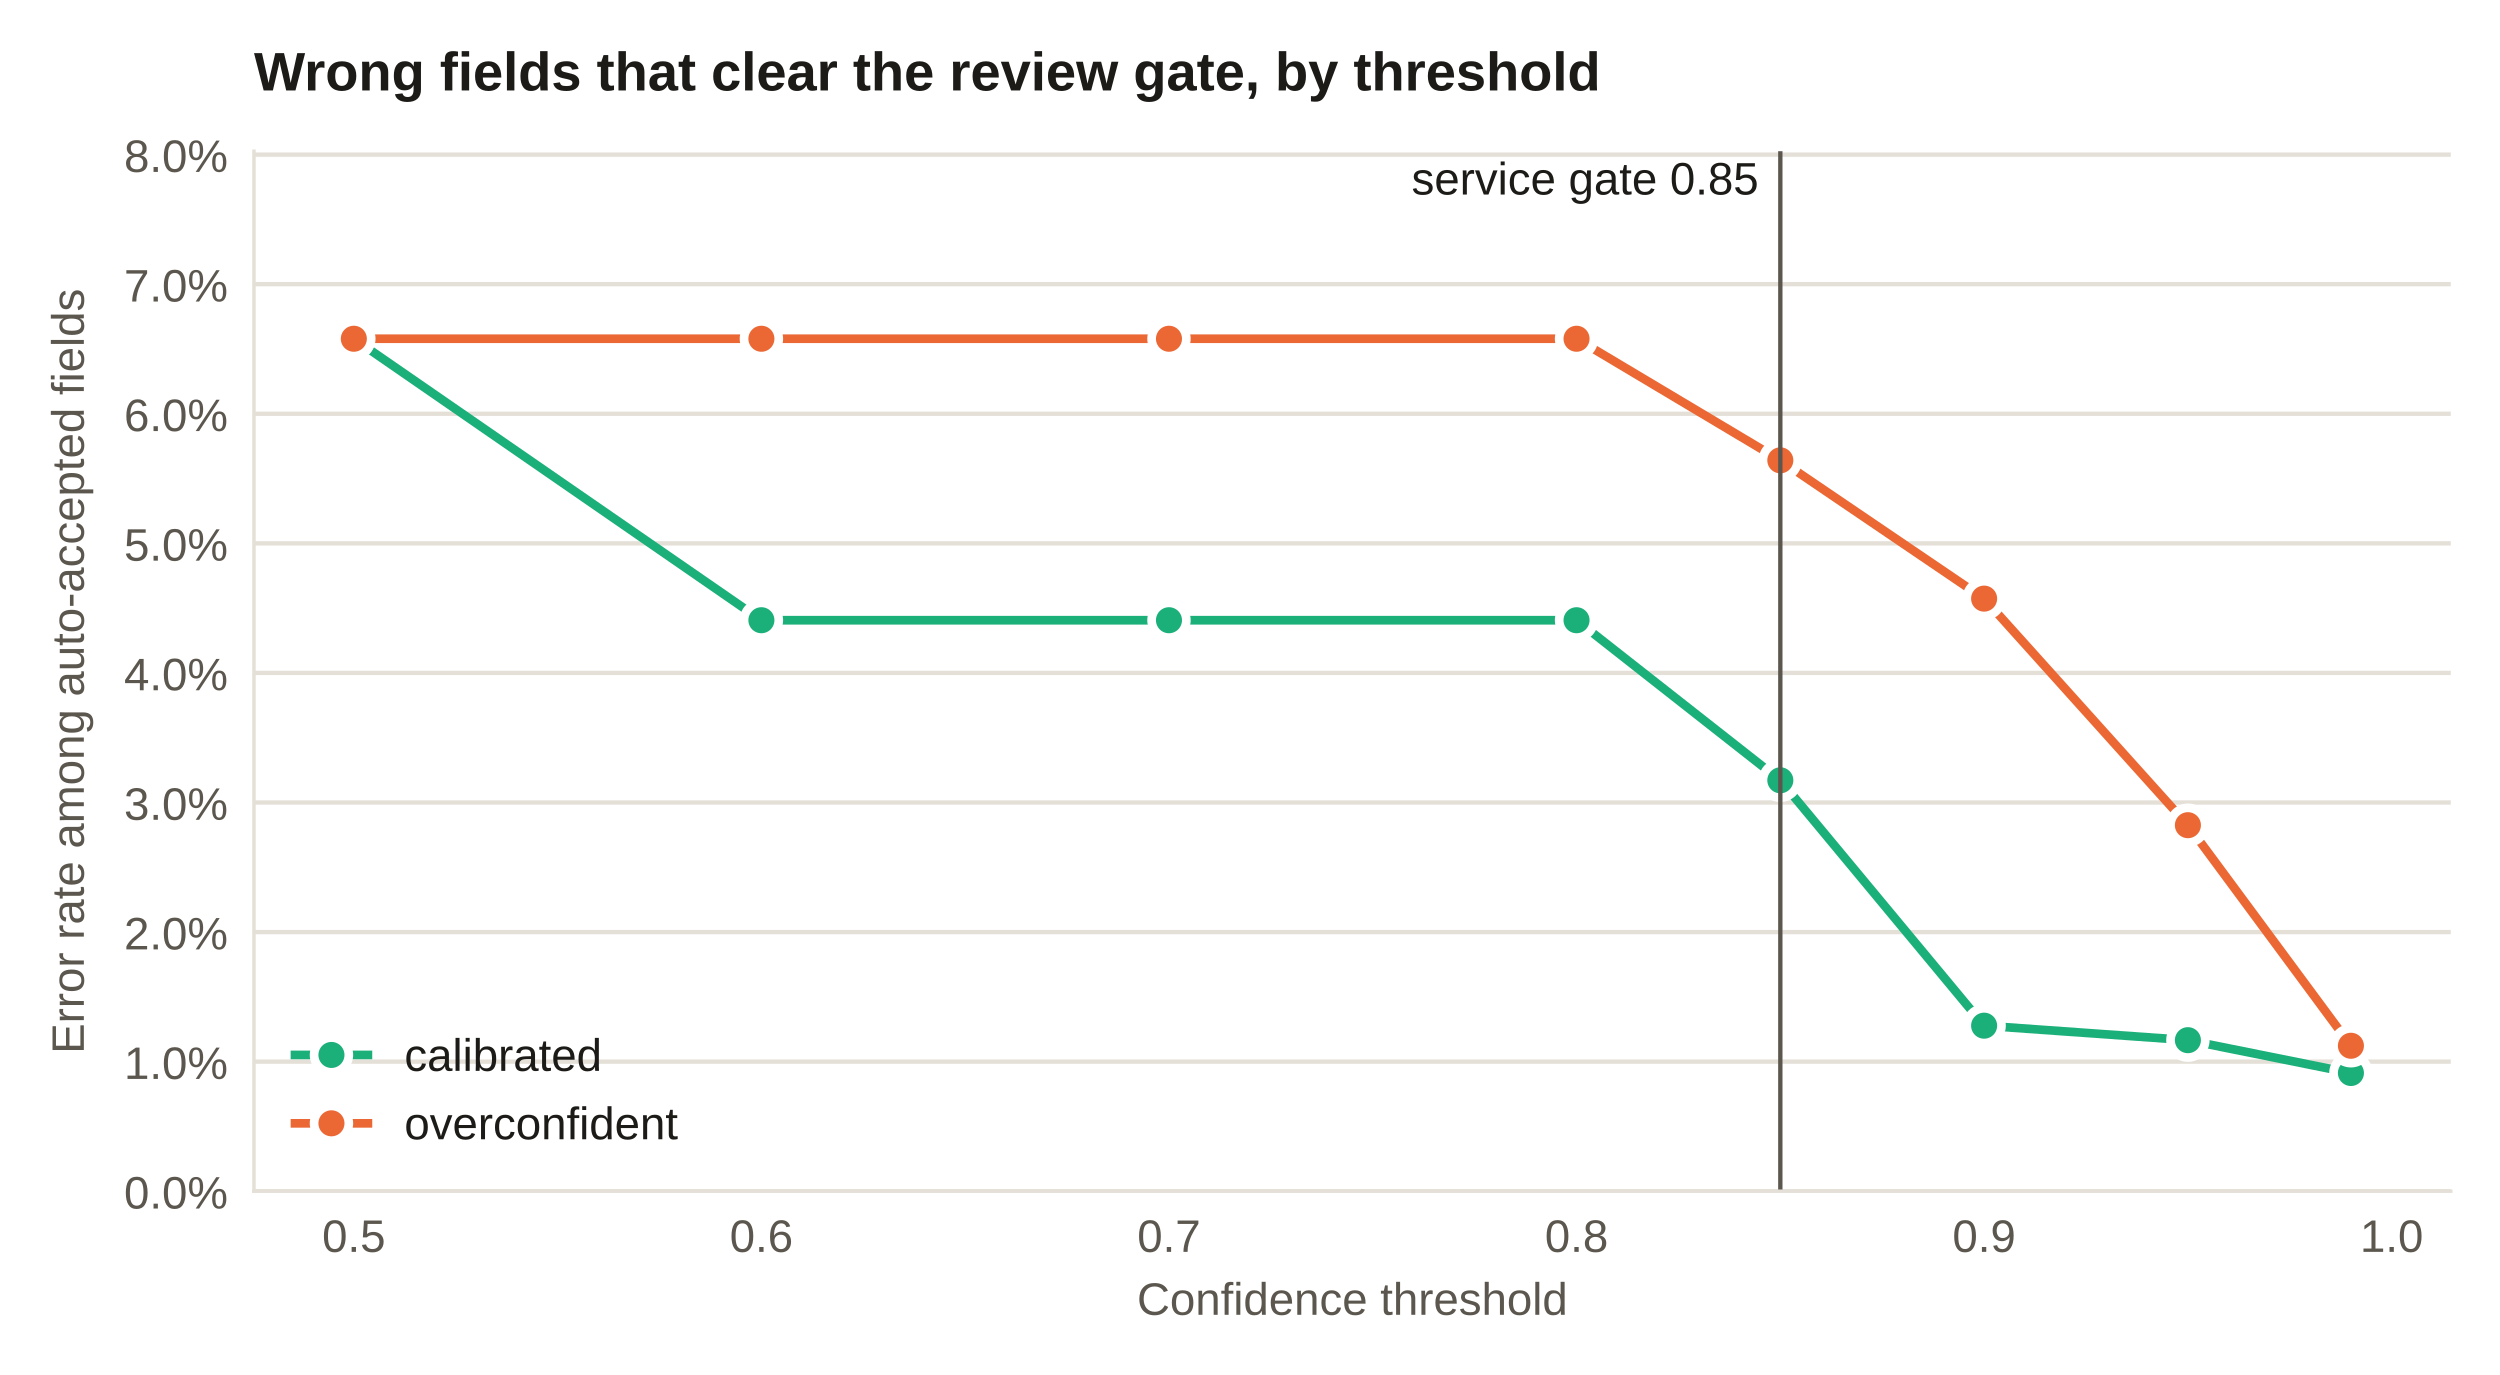
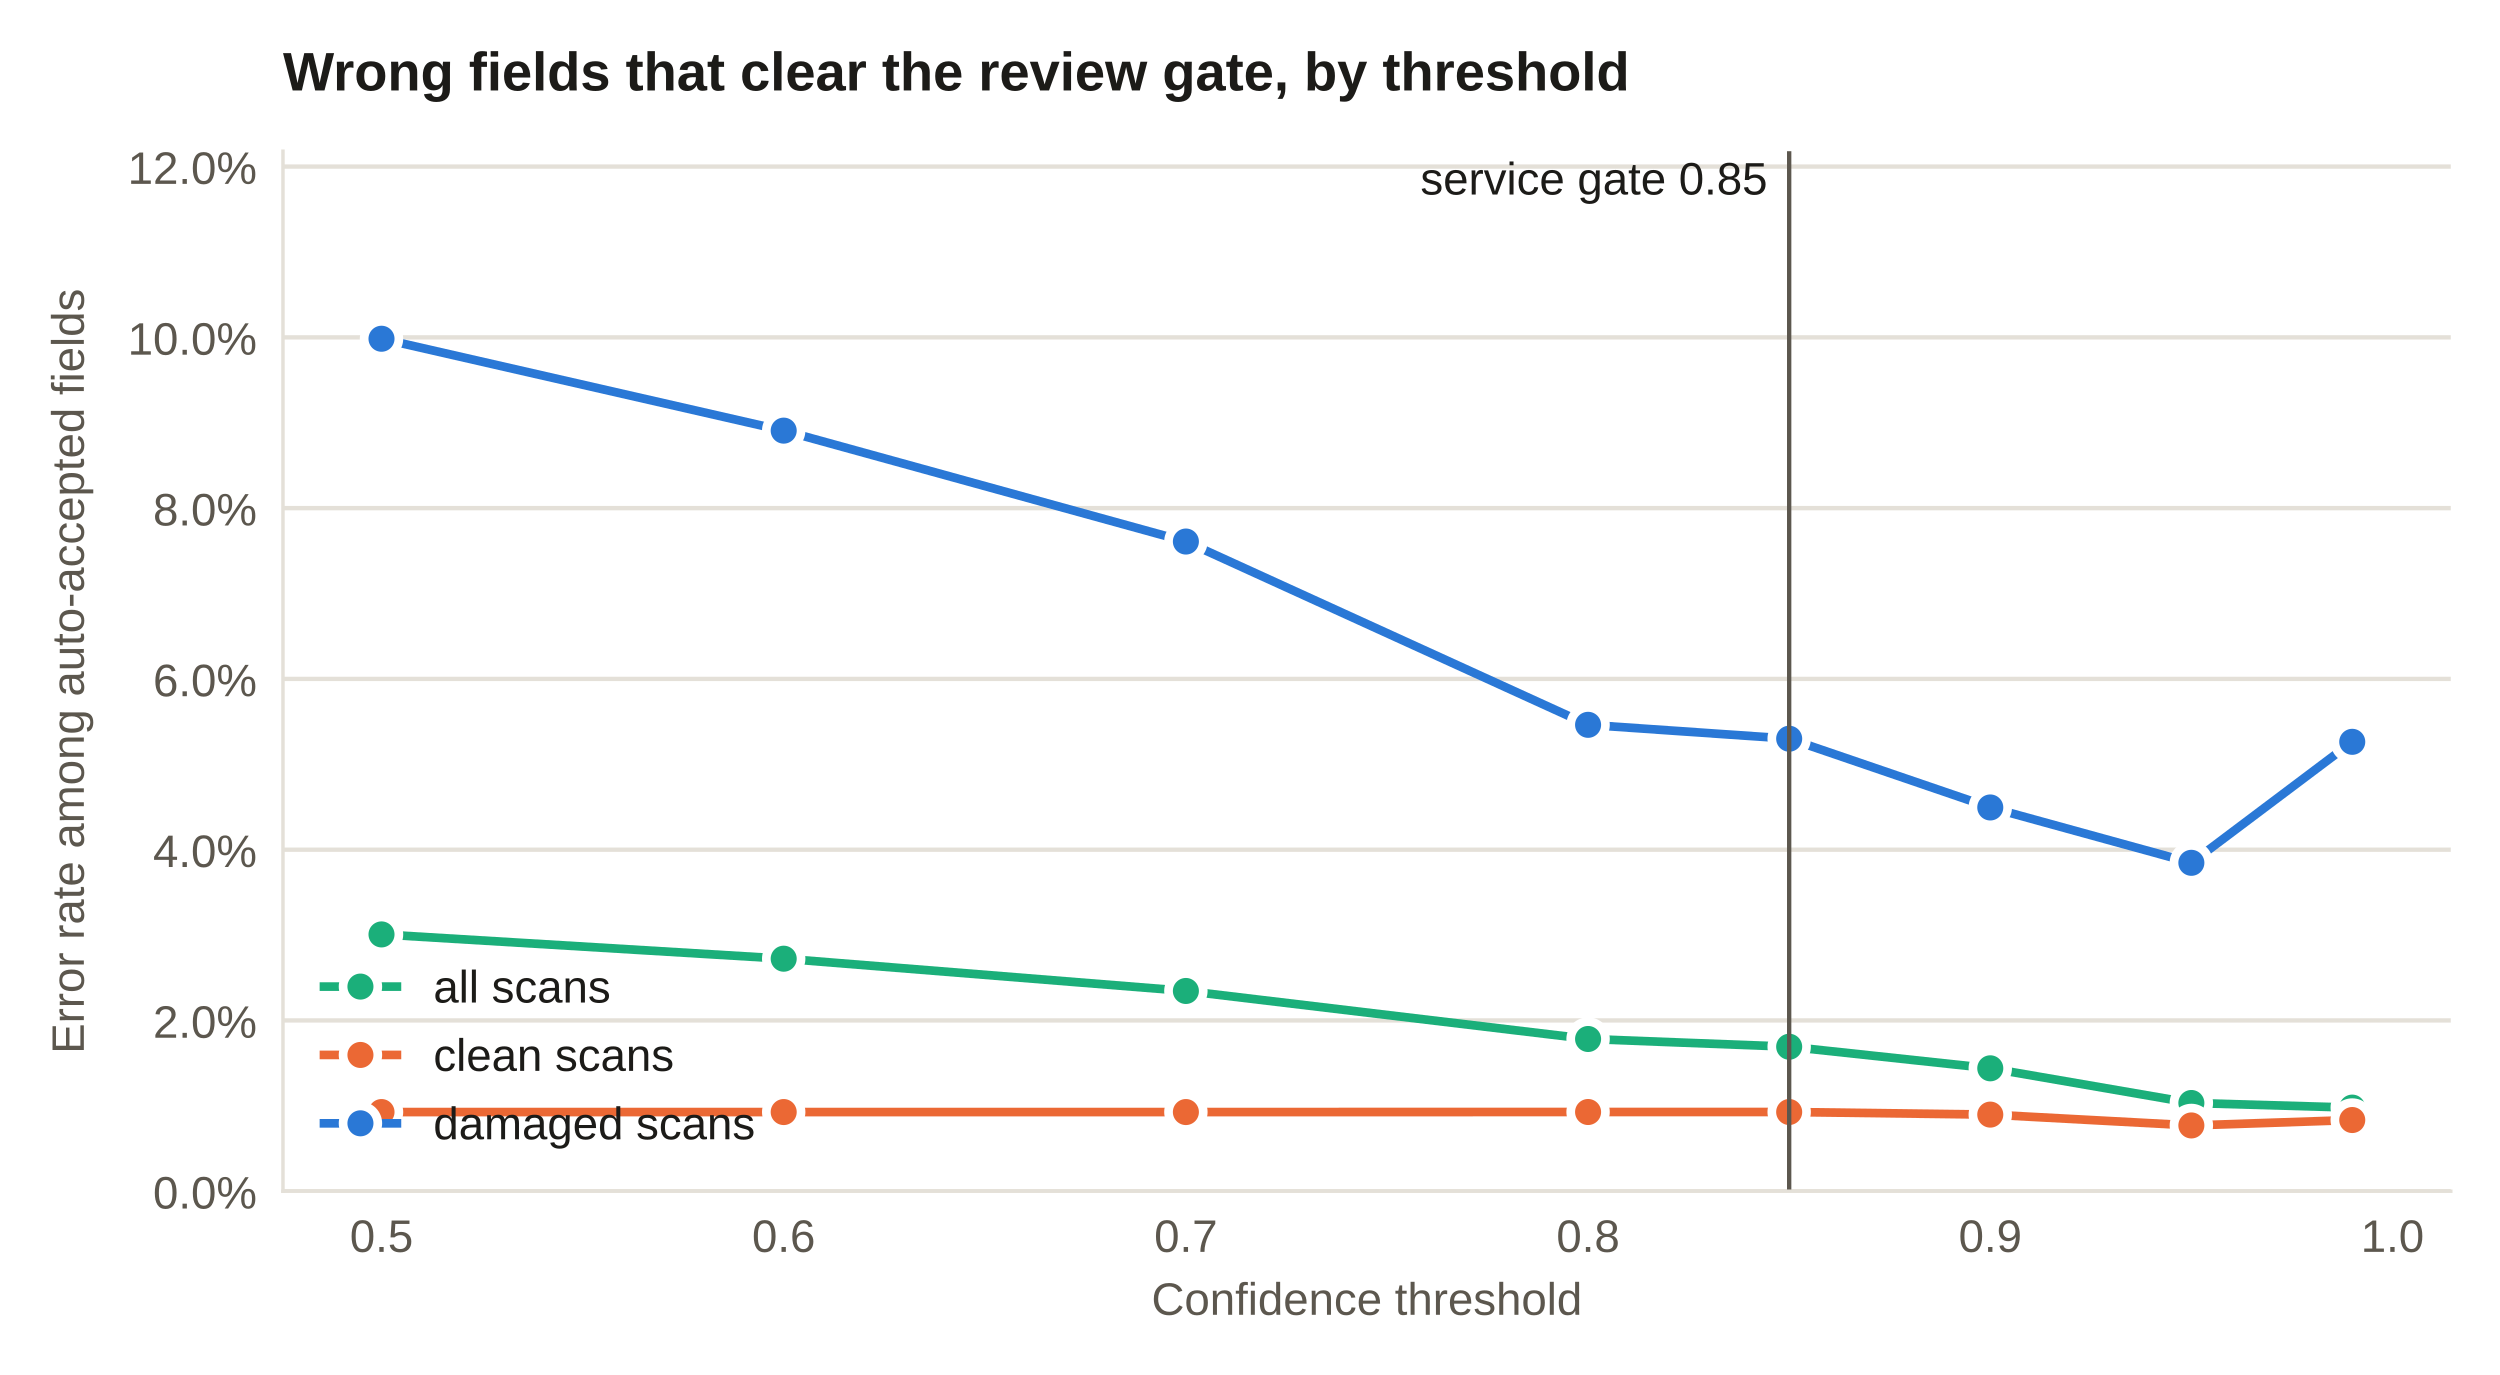
<svg xmlns="http://www.w3.org/2000/svg" xmlns:xlink="http://www.w3.org/1999/xlink" width="576pt" height="316.8pt" viewBox="0 0 576 316.8" version="1.1">
  <defs>
    <style type="text/css">*{stroke-linejoin: round; stroke-linecap: butt}</style>
  </defs>
  <g id="figure_1">
    <g id="patch_1">
      <path d="M 0 316.8 L 576 316.8 L 576 0 L 0 0 z " style="fill: #ffffff" />
    </g>
    <g id="axes_1">
      <g id="patch_2">
-         <path d="M 58.516 274.459 L 564.66 274.459 L 564.66 34.838 L 58.516 34.838 z " style="fill: #ffffff" />
+         <path d="M 65.196 274.459 L 564.66 274.459 L 564.66 34.838 L 65.196 34.838 z " style="fill: #ffffff" />
      </g>
      <g id="matplotlib.axis_1">
        <g id="xtick_1">
          <g id="line2d_1" />
          <g id="text_1">
-             <text style="font-size: 10.5px; font-family: 'IBM Plex Sans', 'Helvetica Neue', Arial, sans-serif; text-anchor: middle; fill: #5c574e" x="81.522" y="288.437" transform="rotate(-0 81.5223 288.4367)">0.5</text>
+             <text style="font-size: 10.5px; font-family: 'IBM Plex Sans', 'Helvetica Neue', Arial, sans-serif; text-anchor: middle; fill: #5c574e" x="87.899" y="288.437" transform="rotate(-0 87.89926 288.4367)">0.5</text>
          </g>
        </g>
        <g id="xtick_2">
          <g id="line2d_2" />
          <g id="text_2">
-             <text style="font-size: 10.5px; font-family: 'IBM Plex Sans', 'Helvetica Neue', Arial, sans-serif; text-anchor: middle; fill: #5c574e" x="175.427" y="288.437" transform="rotate(-0 175.4266 288.4367)">0.6</text>
+             <text style="font-size: 10.5px; font-family: 'IBM Plex Sans', 'Helvetica Neue', Arial, sans-serif; text-anchor: middle; fill: #5c574e" x="180.564" y="288.437" transform="rotate(-0 180.5641 288.4367)">0.6</text>
          </g>
        </g>
        <g id="xtick_3">
          <g id="line2d_3" />
          <g id="text_3">
-             <text style="font-size: 10.5px; font-family: 'IBM Plex Sans', 'Helvetica Neue', Arial, sans-serif; text-anchor: middle; fill: #5c574e" x="269.331" y="288.437" transform="rotate(-0 269.3309 288.4367)">0.7</text>
+             <text style="font-size: 10.5px; font-family: 'IBM Plex Sans', 'Helvetica Neue', Arial, sans-serif; text-anchor: middle; fill: #5c574e" x="273.229" y="288.437" transform="rotate(-0 273.229 288.4367)">0.7</text>
          </g>
        </g>
        <g id="xtick_4">
          <g id="line2d_4" />
          <g id="text_4">
-             <text style="font-size: 10.5px; font-family: 'IBM Plex Sans', 'Helvetica Neue', Arial, sans-serif; text-anchor: middle; fill: #5c574e" x="363.235" y="288.437" transform="rotate(-0 363.2352 288.4367)">0.8</text>
+             <text style="font-size: 10.5px; font-family: 'IBM Plex Sans', 'Helvetica Neue', Arial, sans-serif; text-anchor: middle; fill: #5c574e" x="365.894" y="288.437" transform="rotate(-0 365.8939 288.4367)">0.8</text>
          </g>
        </g>
        <g id="xtick_5">
          <g id="line2d_5" />
          <g id="text_5">
-             <text style="font-size: 10.5px; font-family: 'IBM Plex Sans', 'Helvetica Neue', Arial, sans-serif; text-anchor: middle; fill: #5c574e" x="457.14" y="288.437" transform="rotate(-0 457.1396 288.4367)">0.9</text>
+             <text style="font-size: 10.5px; font-family: 'IBM Plex Sans', 'Helvetica Neue', Arial, sans-serif; text-anchor: middle; fill: #5c574e" x="458.559" y="288.437" transform="rotate(-0 458.5587 288.4367)">0.9</text>
          </g>
        </g>
        <g id="xtick_6">
          <g id="line2d_6" />
          <g id="text_6">
-             <text style="font-size: 10.5px; font-family: 'IBM Plex Sans', 'Helvetica Neue', Arial, sans-serif; text-anchor: middle; fill: #5c574e" x="551.044" y="288.437" transform="rotate(-0 551.0439 288.4367)">1.0</text>
+             <text style="font-size: 10.5px; font-family: 'IBM Plex Sans', 'Helvetica Neue', Arial, sans-serif; text-anchor: middle; fill: #5c574e" x="551.224" y="288.437" transform="rotate(-0 551.2236 288.4367)">1.0</text>
          </g>
        </g>
        <g id="text_7">
-           <text style="font-size: 10.5px; font-family: 'IBM Plex Sans', 'Helvetica Neue', Arial, sans-serif; text-anchor: middle; fill: #5c574e" x="311.588" y="302.938" transform="rotate(-0 311.5879 302.9375)">Confidence threshold</text>
+           <text style="font-size: 10.5px; font-family: 'IBM Plex Sans', 'Helvetica Neue', Arial, sans-serif; text-anchor: middle; fill: #5c574e" x="314.928" y="302.938" transform="rotate(-0 314.9282 302.9375)">Confidence threshold</text>
        </g>
      </g>
      <g id="matplotlib.axis_2">
        <g id="ytick_1">
          <g id="line2d_7">
-             <path d="M 58.516 274.459 L 564.66 274.459 " clip-path="url(#pab398793ca)" style="fill: none; stroke: #e4e0d8; stroke-linecap: square" />
+             <path d="M 65.196 274.459 L 564.66 274.459 " clip-path="url(#p5b985f33a4)" style="fill: none; stroke: #e4e0d8; stroke-linecap: square" />
          </g>
          <g id="line2d_8" />
          <g id="text_8">
-             <text style="font-size: 10.5px; font-family: 'IBM Plex Sans', 'Helvetica Neue', Arial, sans-serif; text-anchor: end; fill: #5c574e" x="52.516" y="278.448" transform="rotate(-0 52.51574 278.4479)">0.0%</text>
+             <text style="font-size: 10.5px; font-family: 'IBM Plex Sans', 'Helvetica Neue', Arial, sans-serif; text-anchor: end; fill: #5c574e" x="59.196" y="278.448" transform="rotate(-0 59.19637 278.4479)">0.0%</text>
          </g>
        </g>
        <g id="ytick_2">
          <g id="line2d_9">
-             <path d="M 58.516 244.605 L 564.66 244.605 " clip-path="url(#pab398793ca)" style="fill: none; stroke: #e4e0d8; stroke-linecap: square" />
+             <path d="M 65.196 235.113 L 564.66 235.113 " clip-path="url(#p5b985f33a4)" style="fill: none; stroke: #e4e0d8; stroke-linecap: square" />
          </g>
          <g id="line2d_10" />
          <g id="text_9">
-             <text style="font-size: 10.5px; font-family: 'IBM Plex Sans', 'Helvetica Neue', Arial, sans-serif; text-anchor: end; fill: #5c574e" x="52.516" y="248.594" transform="rotate(-0 52.51574 248.5935)">1.0%</text>
+             <text style="font-size: 10.5px; font-family: 'IBM Plex Sans', 'Helvetica Neue', Arial, sans-serif; text-anchor: end; fill: #5c574e" x="59.196" y="239.101" transform="rotate(-0 59.19637 239.1014)">2.0%</text>
          </g>
        </g>
        <g id="ytick_3">
          <g id="line2d_11">
-             <path d="M 58.516 214.75 L 564.66 214.75 " clip-path="url(#pab398793ca)" style="fill: none; stroke: #e4e0d8; stroke-linecap: square" />
+             <path d="M 65.196 195.766 L 564.66 195.766 " clip-path="url(#p5b985f33a4)" style="fill: none; stroke: #e4e0d8; stroke-linecap: square" />
          </g>
          <g id="line2d_12" />
          <g id="text_10">
-             <text style="font-size: 10.5px; font-family: 'IBM Plex Sans', 'Helvetica Neue', Arial, sans-serif; text-anchor: end; fill: #5c574e" x="52.516" y="218.739" transform="rotate(-0 52.51574 218.7391)">2.0%</text>
+             <text style="font-size: 10.5px; font-family: 'IBM Plex Sans', 'Helvetica Neue', Arial, sans-serif; text-anchor: end; fill: #5c574e" x="59.196" y="199.755" transform="rotate(-0 59.19637 199.7548)">4.0%</text>
          </g>
        </g>
        <g id="ytick_4">
          <g id="line2d_13">
-             <path d="M 58.516 184.896 L 564.66 184.896 " clip-path="url(#pab398793ca)" style="fill: none; stroke: #e4e0d8; stroke-linecap: square" />
+             <path d="M 65.196 156.42 L 564.66 156.42 " clip-path="url(#p5b985f33a4)" style="fill: none; stroke: #e4e0d8; stroke-linecap: square" />
          </g>
          <g id="line2d_14" />
          <g id="text_11">
-             <text style="font-size: 10.5px; font-family: 'IBM Plex Sans', 'Helvetica Neue', Arial, sans-serif; text-anchor: end; fill: #5c574e" x="52.516" y="188.885" transform="rotate(-0 52.51574 188.8846)">3.0%</text>
+             <text style="font-size: 10.5px; font-family: 'IBM Plex Sans', 'Helvetica Neue', Arial, sans-serif; text-anchor: end; fill: #5c574e" x="59.196" y="160.408" transform="rotate(-0 59.19637 160.4083)">6.0%</text>
          </g>
        </g>
        <g id="ytick_5">
          <g id="line2d_15">
-             <path d="M 58.516 155.041 L 564.66 155.041 " clip-path="url(#pab398793ca)" style="fill: none; stroke: #e4e0d8; stroke-linecap: square" />
+             <path d="M 65.196 117.073 L 564.66 117.073 " clip-path="url(#p5b985f33a4)" style="fill: none; stroke: #e4e0d8; stroke-linecap: square" />
          </g>
          <g id="line2d_16" />
          <g id="text_12">
-             <text style="font-size: 10.5px; font-family: 'IBM Plex Sans', 'Helvetica Neue', Arial, sans-serif; text-anchor: end; fill: #5c574e" x="52.516" y="159.03" transform="rotate(-0 52.51574 159.0302)">4.0%</text>
+             <text style="font-size: 10.5px; font-family: 'IBM Plex Sans', 'Helvetica Neue', Arial, sans-serif; text-anchor: end; fill: #5c574e" x="59.196" y="121.062" transform="rotate(-0 59.19637 121.0618)">8.0%</text>
          </g>
        </g>
        <g id="ytick_6">
          <g id="line2d_17">
-             <path d="M 58.516 125.187 L 564.66 125.187 " clip-path="url(#pab398793ca)" style="fill: none; stroke: #e4e0d8; stroke-linecap: square" />
+             <path d="M 65.196 77.726 L 564.66 77.726 " clip-path="url(#p5b985f33a4)" style="fill: none; stroke: #e4e0d8; stroke-linecap: square" />
          </g>
          <g id="line2d_18" />
          <g id="text_13">
-             <text style="font-size: 10.5px; font-family: 'IBM Plex Sans', 'Helvetica Neue', Arial, sans-serif; text-anchor: end; fill: #5c574e" x="52.516" y="129.176" transform="rotate(-0 52.51574 129.1758)">5.0%</text>
+             <text style="font-size: 10.5px; font-family: 'IBM Plex Sans', 'Helvetica Neue', Arial, sans-serif; text-anchor: end; fill: #5c574e" x="59.196" y="81.715" transform="rotate(-0 59.19637 81.7152)">10.0%</text>
          </g>
        </g>
        <g id="ytick_7">
          <g id="line2d_19">
-             <path d="M 58.516 95.333 L 564.66 95.333 " clip-path="url(#pab398793ca)" style="fill: none; stroke: #e4e0d8; stroke-linecap: square" />
+             <path d="M 65.196 38.38 L 564.66 38.38 " clip-path="url(#p5b985f33a4)" style="fill: none; stroke: #e4e0d8; stroke-linecap: square" />
          </g>
          <g id="line2d_20" />
          <g id="text_14">
-             <text style="font-size: 10.5px; font-family: 'IBM Plex Sans', 'Helvetica Neue', Arial, sans-serif; text-anchor: end; fill: #5c574e" x="52.516" y="99.321" transform="rotate(-0 52.51574 99.32133)">6.0%</text>
-           </g>
-         </g>
-         <g id="ytick_8">
-           <g id="line2d_21">
-             <path d="M 58.516 65.478 L 564.66 65.478 " clip-path="url(#pab398793ca)" style="fill: none; stroke: #e4e0d8; stroke-linecap: square" />
-           </g>
-           <g id="line2d_22" />
-           <g id="text_15">
-             <text style="font-size: 10.5px; font-family: 'IBM Plex Sans', 'Helvetica Neue', Arial, sans-serif; text-anchor: end; fill: #5c574e" x="52.516" y="69.467" transform="rotate(-0 52.51574 69.4669)">7.0%</text>
-           </g>
-         </g>
-         <g id="ytick_9">
-           <g id="line2d_23">
-             <path d="M 58.516 35.624 L 564.66 35.624 " clip-path="url(#pab398793ca)" style="fill: none; stroke: #e4e0d8; stroke-linecap: square" />
-           </g>
-           <g id="line2d_24" />
-           <g id="text_16">
-             <text style="font-size: 10.5px; font-family: 'IBM Plex Sans', 'Helvetica Neue', Arial, sans-serif; text-anchor: end; fill: #5c574e" x="52.516" y="39.612" transform="rotate(-0 52.51574 39.61246)">8.0%</text>
-           </g>
-         </g>
-         <g id="text_17">
+             <text style="font-size: 10.5px; font-family: 'IBM Plex Sans', 'Helvetica Neue', Arial, sans-serif; text-anchor: end; fill: #5c574e" x="59.196" y="42.369" transform="rotate(-0 59.19637 42.36865)">12.0%</text>
+           </g>
+         </g>
+         <g id="text_15">
          <text style="font-size: 10.5px; font-family: 'IBM Plex Sans', 'Helvetica Neue', Arial, sans-serif; text-anchor: middle; fill: #5c574e" x="19.318" y="154.649" transform="rotate(-90 19.31836 154.6486)">Error rate among auto-accepted fields</text>
        </g>
      </g>
-       <g id="line2d_25">
-         <path d="M 81.522 78.048 L 175.427 142.901 L 269.331 142.901 L 363.235 142.901 L 410.187 179.783 L 457.14 236.316 L 504.092 239.657 L 541.653 247.22 " clip-path="url(#pab398793ca)" style="fill: none; stroke: #1baf7a; stroke-width: 2; stroke-linecap: square" />
+       <g id="line2d_21">
+         <path d="M 87.899 215.291 L 180.564 220.886 L 273.229 228.32 L 365.894 239.384 L 412.226 241.168 L 458.559 246.14 L 504.891 254.13 L 541.957 255.194 " clip-path="url(#p5b985f33a4)" style="fill: none; stroke: #1baf7a; stroke-width: 2; stroke-linecap: square" />
        <defs>
          <path id="mad7217b01d" d="M 0 4 C 1.061 4 2.078 3.579 2.828 2.828 C 3.579 2.078 4 1.061 4 0 C 4 -1.061 3.579 -2.078 2.828 -2.828 C 2.078 -3.579 1.061 -4 0 -4 C -1.061 -4 -2.078 -3.579 -2.828 -2.828 C -3.579 -2.078 -4 -1.061 -4 0 C -4 1.061 -3.579 2.078 -2.828 2.828 C -2.078 3.579 -1.061 4 0 4 z " style="stroke: #ffffff; stroke-width: 2" />
        </defs>
-         <g clip-path="url(#pab398793ca)">
-           <use xlink:href="#mad7217b01d" x="81.522" y="78.048" style="fill: #1baf7a; stroke: #ffffff; stroke-width: 2" />
-           <use xlink:href="#mad7217b01d" x="175.427" y="142.901" style="fill: #1baf7a; stroke: #ffffff; stroke-width: 2" />
-           <use xlink:href="#mad7217b01d" x="269.331" y="142.901" style="fill: #1baf7a; stroke: #ffffff; stroke-width: 2" />
-           <use xlink:href="#mad7217b01d" x="363.235" y="142.901" style="fill: #1baf7a; stroke: #ffffff; stroke-width: 2" />
-           <use xlink:href="#mad7217b01d" x="410.187" y="179.783" style="fill: #1baf7a; stroke: #ffffff; stroke-width: 2" />
-           <use xlink:href="#mad7217b01d" x="457.14" y="236.316" style="fill: #1baf7a; stroke: #ffffff; stroke-width: 2" />
-           <use xlink:href="#mad7217b01d" x="504.092" y="239.657" style="fill: #1baf7a; stroke: #ffffff; stroke-width: 2" />
-           <use xlink:href="#mad7217b01d" x="541.653" y="247.22" style="fill: #1baf7a; stroke: #ffffff; stroke-width: 2" />
-         </g>
-       </g>
-       <g id="line2d_26">
-         <path d="M 81.522 78.048 L 175.427 78.048 L 269.331 78.048 L 363.235 78.048 L 410.187 106.061 L 457.14 137.923 L 504.092 190.125 L 541.653 240.944 " clip-path="url(#pab398793ca)" style="fill: none; stroke: #eb6834; stroke-width: 2; stroke-linecap: square" />
+         <g clip-path="url(#p5b985f33a4)">
+           <use xlink:href="#mad7217b01d" x="87.899" y="215.291" style="fill: #1baf7a; stroke: #ffffff; stroke-width: 2" />
+           <use xlink:href="#mad7217b01d" x="180.564" y="220.886" style="fill: #1baf7a; stroke: #ffffff; stroke-width: 2" />
+           <use xlink:href="#mad7217b01d" x="273.229" y="228.32" style="fill: #1baf7a; stroke: #ffffff; stroke-width: 2" />
+           <use xlink:href="#mad7217b01d" x="365.894" y="239.384" style="fill: #1baf7a; stroke: #ffffff; stroke-width: 2" />
+           <use xlink:href="#mad7217b01d" x="412.226" y="241.168" style="fill: #1baf7a; stroke: #ffffff; stroke-width: 2" />
+           <use xlink:href="#mad7217b01d" x="458.559" y="246.14" style="fill: #1baf7a; stroke: #ffffff; stroke-width: 2" />
+           <use xlink:href="#mad7217b01d" x="504.891" y="254.13" style="fill: #1baf7a; stroke: #ffffff; stroke-width: 2" />
+           <use xlink:href="#mad7217b01d" x="541.957" y="255.194" style="fill: #1baf7a; stroke: #ffffff; stroke-width: 2" />
+         </g>
+       </g>
+       <g id="line2d_22">
+         <path d="M 87.899 256.217 L 180.564 256.217 L 273.229 256.217 L 365.894 256.208 L 412.226 256.208 L 458.559 256.806 L 504.891 259.303 L 541.957 258.055 " clip-path="url(#p5b985f33a4)" style="fill: none; stroke: #eb6834; stroke-width: 2; stroke-linecap: square" />
        <defs>
          <path id="m6a33439674" d="M 0 4 C 1.061 4 2.078 3.579 2.828 2.828 C 3.579 2.078 4 1.061 4 0 C 4 -1.061 3.579 -2.078 2.828 -2.828 C 2.078 -3.579 1.061 -4 0 -4 C -1.061 -4 -2.078 -3.579 -2.828 -2.828 C -3.579 -2.078 -4 -1.061 -4 0 C -4 1.061 -3.579 2.078 -2.828 2.828 C -2.078 3.579 -1.061 4 0 4 z " style="stroke: #ffffff; stroke-width: 2" />
        </defs>
-         <g clip-path="url(#pab398793ca)">
-           <use xlink:href="#m6a33439674" x="81.522" y="78.048" style="fill: #eb6834; stroke: #ffffff; stroke-width: 2" />
-           <use xlink:href="#m6a33439674" x="175.427" y="78.048" style="fill: #eb6834; stroke: #ffffff; stroke-width: 2" />
-           <use xlink:href="#m6a33439674" x="269.331" y="78.048" style="fill: #eb6834; stroke: #ffffff; stroke-width: 2" />
-           <use xlink:href="#m6a33439674" x="363.235" y="78.048" style="fill: #eb6834; stroke: #ffffff; stroke-width: 2" />
-           <use xlink:href="#m6a33439674" x="410.187" y="106.061" style="fill: #eb6834; stroke: #ffffff; stroke-width: 2" />
-           <use xlink:href="#m6a33439674" x="457.14" y="137.923" style="fill: #eb6834; stroke: #ffffff; stroke-width: 2" />
-           <use xlink:href="#m6a33439674" x="504.092" y="190.125" style="fill: #eb6834; stroke: #ffffff; stroke-width: 2" />
-           <use xlink:href="#m6a33439674" x="541.653" y="240.944" style="fill: #eb6834; stroke: #ffffff; stroke-width: 2" />
-         </g>
-       </g>
-       <g id="line2d_27">
-         <path d="M 410.187 274.459 L 410.187 34.838 " clip-path="url(#pab398793ca)" style="fill: none; stroke: #5c574e; stroke-linecap: square" />
+         <g clip-path="url(#p5b985f33a4)">
+           <use xlink:href="#m6a33439674" x="87.899" y="256.217" style="fill: #eb6834; stroke: #ffffff; stroke-width: 2" />
+           <use xlink:href="#m6a33439674" x="180.564" y="256.217" style="fill: #eb6834; stroke: #ffffff; stroke-width: 2" />
+           <use xlink:href="#m6a33439674" x="273.229" y="256.217" style="fill: #eb6834; stroke: #ffffff; stroke-width: 2" />
+           <use xlink:href="#m6a33439674" x="365.894" y="256.208" style="fill: #eb6834; stroke: #ffffff; stroke-width: 2" />
+           <use xlink:href="#m6a33439674" x="412.226" y="256.208" style="fill: #eb6834; stroke: #ffffff; stroke-width: 2" />
+           <use xlink:href="#m6a33439674" x="458.559" y="256.806" style="fill: #eb6834; stroke: #ffffff; stroke-width: 2" />
+           <use xlink:href="#m6a33439674" x="504.891" y="259.303" style="fill: #eb6834; stroke: #ffffff; stroke-width: 2" />
+           <use xlink:href="#m6a33439674" x="541.957" y="258.055" style="fill: #eb6834; stroke: #ffffff; stroke-width: 2" />
+         </g>
+       </g>
+       <g id="line2d_23">
+         <path d="M 87.899 78.048 L 180.564 99.218 L 273.229 124.771 L 365.894 167 L 412.226 170.2 L 458.559 186.04 L 504.891 198.793 L 541.957 170.916 " clip-path="url(#p5b985f33a4)" style="fill: none; stroke: #2a78d6; stroke-width: 2; stroke-linecap: square" />
+         <defs>
+           <path id="m2fbbb3b28e" d="M 0 4 C 1.061 4 2.078 3.579 2.828 2.828 C 3.579 2.078 4 1.061 4 0 C 4 -1.061 3.579 -2.078 2.828 -2.828 C 2.078 -3.579 1.061 -4 0 -4 C -1.061 -4 -2.078 -3.579 -2.828 -2.828 C -3.579 -2.078 -4 -1.061 -4 0 C -4 1.061 -3.579 2.078 -2.828 2.828 C -2.078 3.579 -1.061 4 0 4 z " style="stroke: #ffffff; stroke-width: 2" />
+         </defs>
+         <g clip-path="url(#p5b985f33a4)">
+           <use xlink:href="#m2fbbb3b28e" x="87.899" y="78.048" style="fill: #2a78d6; stroke: #ffffff; stroke-width: 2" />
+           <use xlink:href="#m2fbbb3b28e" x="180.564" y="99.218" style="fill: #2a78d6; stroke: #ffffff; stroke-width: 2" />
+           <use xlink:href="#m2fbbb3b28e" x="273.229" y="124.771" style="fill: #2a78d6; stroke: #ffffff; stroke-width: 2" />
+           <use xlink:href="#m2fbbb3b28e" x="365.894" y="167" style="fill: #2a78d6; stroke: #ffffff; stroke-width: 2" />
+           <use xlink:href="#m2fbbb3b28e" x="412.226" y="170.2" style="fill: #2a78d6; stroke: #ffffff; stroke-width: 2" />
+           <use xlink:href="#m2fbbb3b28e" x="458.559" y="186.04" style="fill: #2a78d6; stroke: #ffffff; stroke-width: 2" />
+           <use xlink:href="#m2fbbb3b28e" x="504.891" y="198.793" style="fill: #2a78d6; stroke: #ffffff; stroke-width: 2" />
+           <use xlink:href="#m2fbbb3b28e" x="541.957" y="170.916" style="fill: #2a78d6; stroke: #ffffff; stroke-width: 2" />
+         </g>
+       </g>
+       <g id="line2d_24">
+         <path d="M 412.226 274.459 L 412.226 34.838 " clip-path="url(#p5b985f33a4)" style="fill: none; stroke: #5c574e; stroke-linecap: square" />
      </g>
      <g id="patch_3">
-         <path d="M 58.516 274.459 L 58.516 34.838 " style="fill: none; stroke: #e4e0d8; stroke-width: 0.8; stroke-linejoin: miter; stroke-linecap: square" />
+         <path d="M 65.196 274.459 L 65.196 34.838 " style="fill: none; stroke: #e4e0d8; stroke-width: 0.8; stroke-linejoin: miter; stroke-linecap: square" />
      </g>
      <g id="patch_4">
-         <path d="M 58.516 274.459 L 564.66 274.459 " style="fill: none; stroke: #e4e0d8; stroke-width: 0.8; stroke-linejoin: miter; stroke-linecap: square" />
-       </g>
-       <g id="text_18">
-         <text style="font-size: 10.5px; font-family: 'IBM Plex Sans', 'Helvetica Neue', Arial, sans-serif; text-anchor: end; fill: #1c1b18" x="405.187" y="44.816" transform="rotate(-0 405.1874 44.81641)">service gate 0.85</text>
-       </g>
-       <g id="text_19">
-         <text style="font-weight: 700; font-size: 12.5px; font-family: 'IBM Plex Sans', 'Helvetica Neue', Arial, sans-serif; text-anchor: start; fill: #1c1b18" x="58.516" y="20.838" transform="rotate(-0 58.51574 20.83805)">Wrong fields that clear the review gate, by threshold</text>
+         <path d="M 65.196 274.459 L 564.66 274.459 " style="fill: none; stroke: #e4e0d8; stroke-width: 0.8; stroke-linejoin: miter; stroke-linecap: square" />
+       </g>
+       <g id="text_16">
+         <text style="font-size: 10.5px; font-family: 'IBM Plex Sans', 'Helvetica Neue', Arial, sans-serif; text-anchor: end; fill: #1c1b18" x="407.226" y="44.816" transform="rotate(-0 407.2263 44.81641)">service gate 0.85</text>
+       </g>
+       <g id="text_17">
+         <text style="font-weight: 700; font-size: 12.5px; font-family: 'IBM Plex Sans', 'Helvetica Neue', Arial, sans-serif; text-anchor: start; fill: #1c1b18" x="65.196" y="20.838" transform="rotate(-0 65.19637 20.83805)">Wrong fields that clear the review gate, by threshold</text>
      </g>
      <g id="legend_1">
-         <g id="line2d_28">
-           <path d="M 67.966 243.061 L 76.366 243.061 L 84.766 243.061 " style="fill: none; stroke: #1baf7a; stroke-width: 2; stroke-linecap: square" />
+         <g id="line2d_25">
+           <path d="M 74.646 227.31 L 83.046 227.31 L 91.446 227.31 " style="fill: none; stroke: #1baf7a; stroke-width: 2; stroke-linecap: square" />
          <g>
-             <use xlink:href="#mad7217b01d" x="76.366" y="243.061" style="fill: #1baf7a; stroke: #ffffff; stroke-width: 2" />
+             <use xlink:href="#mad7217b01d" x="83.046" y="227.31" style="fill: #1baf7a; stroke: #ffffff; stroke-width: 2" />
+           </g>
+         </g>
+         <g id="text_18">
+           <text style="font-size: 10.5px; font-family: 'IBM Plex Sans', 'Helvetica Neue', Arial, sans-serif; text-anchor: start; fill: #1c1b18" x="99.846" y="230.985" transform="rotate(-0 99.84637 230.9851)">all scans</text>
+         </g>
+         <g id="line2d_26">
+           <path d="M 74.646 243.061 L 83.046 243.061 L 91.446 243.061 " style="fill: none; stroke: #eb6834; stroke-width: 2; stroke-linecap: square" />
+           <g>
+             <use xlink:href="#m6a33439674" x="83.046" y="243.061" style="fill: #eb6834; stroke: #ffffff; stroke-width: 2" />
+           </g>
+         </g>
+         <g id="text_19">
+           <text style="font-size: 10.5px; font-family: 'IBM Plex Sans', 'Helvetica Neue', Arial, sans-serif; text-anchor: start; fill: #1c1b18" x="99.846" y="246.736" transform="rotate(-0 99.84637 246.7359)">clean scans</text>
+         </g>
+         <g id="line2d_27">
+           <path d="M 74.646 258.812 L 83.046 258.812 L 91.446 258.812 " style="fill: none; stroke: #2a78d6; stroke-width: 2; stroke-linecap: square" />
+           <g>
+             <use xlink:href="#m2fbbb3b28e" x="83.046" y="258.812" style="fill: #2a78d6; stroke: #ffffff; stroke-width: 2" />
          </g>
        </g>
        <g id="text_20">
-           <text style="font-size: 10.5px; font-family: 'IBM Plex Sans', 'Helvetica Neue', Arial, sans-serif; text-anchor: start; fill: #1c1b18" x="93.166" y="246.736" transform="rotate(-0 93.16574 246.7359)">calibrated</text>
-         </g>
-         <g id="line2d_29">
-           <path d="M 67.966 258.812 L 76.366 258.812 L 84.766 258.812 " style="fill: none; stroke: #eb6834; stroke-width: 2; stroke-linecap: square" />
-           <g>
-             <use xlink:href="#m6a33439674" x="76.366" y="258.812" style="fill: #eb6834; stroke: #ffffff; stroke-width: 2" />
-           </g>
-         </g>
-         <g id="text_21">
-           <text style="font-size: 10.5px; font-family: 'IBM Plex Sans', 'Helvetica Neue', Arial, sans-serif; text-anchor: start; fill: #1c1b18" x="93.166" y="262.487" transform="rotate(-0 93.16574 262.4867)">overconfident</text>
+           <text style="font-size: 10.5px; font-family: 'IBM Plex Sans', 'Helvetica Neue', Arial, sans-serif; text-anchor: start; fill: #1c1b18" x="99.846" y="262.487" transform="rotate(-0 99.84637 262.4867)">damaged scans</text>
        </g>
      </g>
    </g>
  </g>
  <defs>
-     <clipPath id="pab398793ca">
-       <rect x="58.516" y="34.838" width="506.144" height="239.621" />
+     <clipPath id="p5b985f33a4">
+       <rect x="65.196" y="34.838" width="499.464" height="239.621" />
    </clipPath>
  </defs>
</svg>
